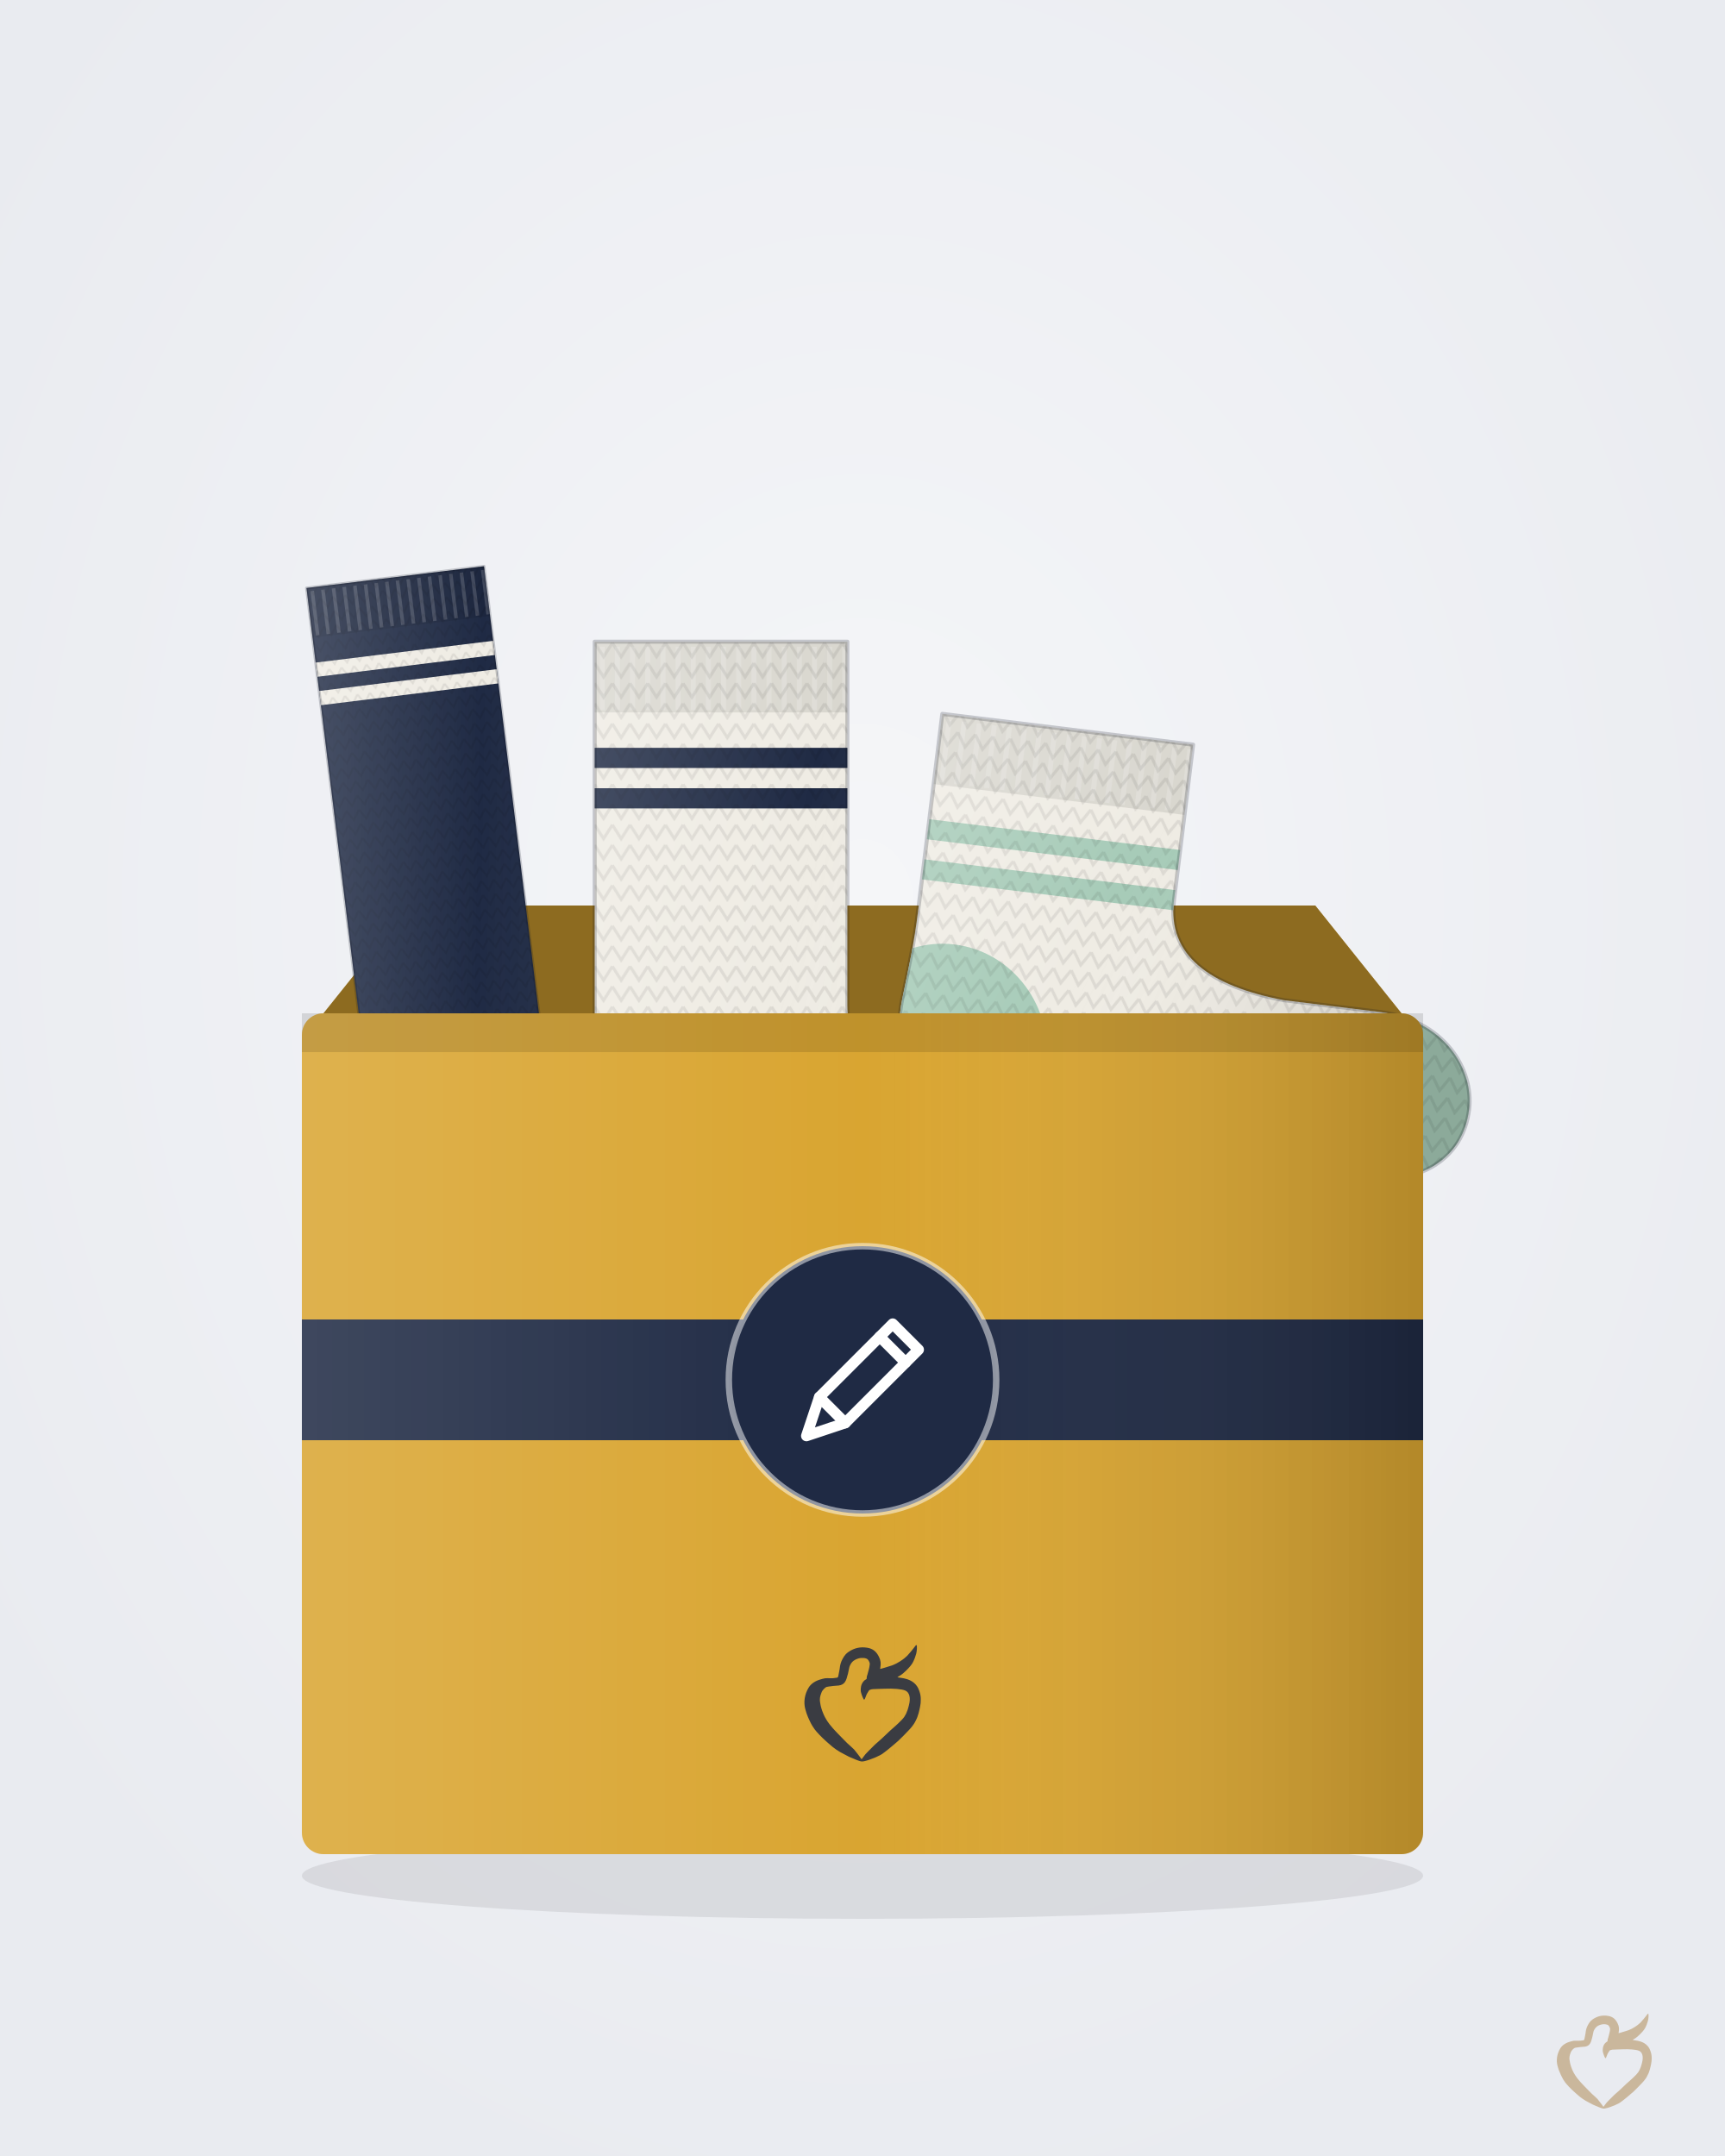
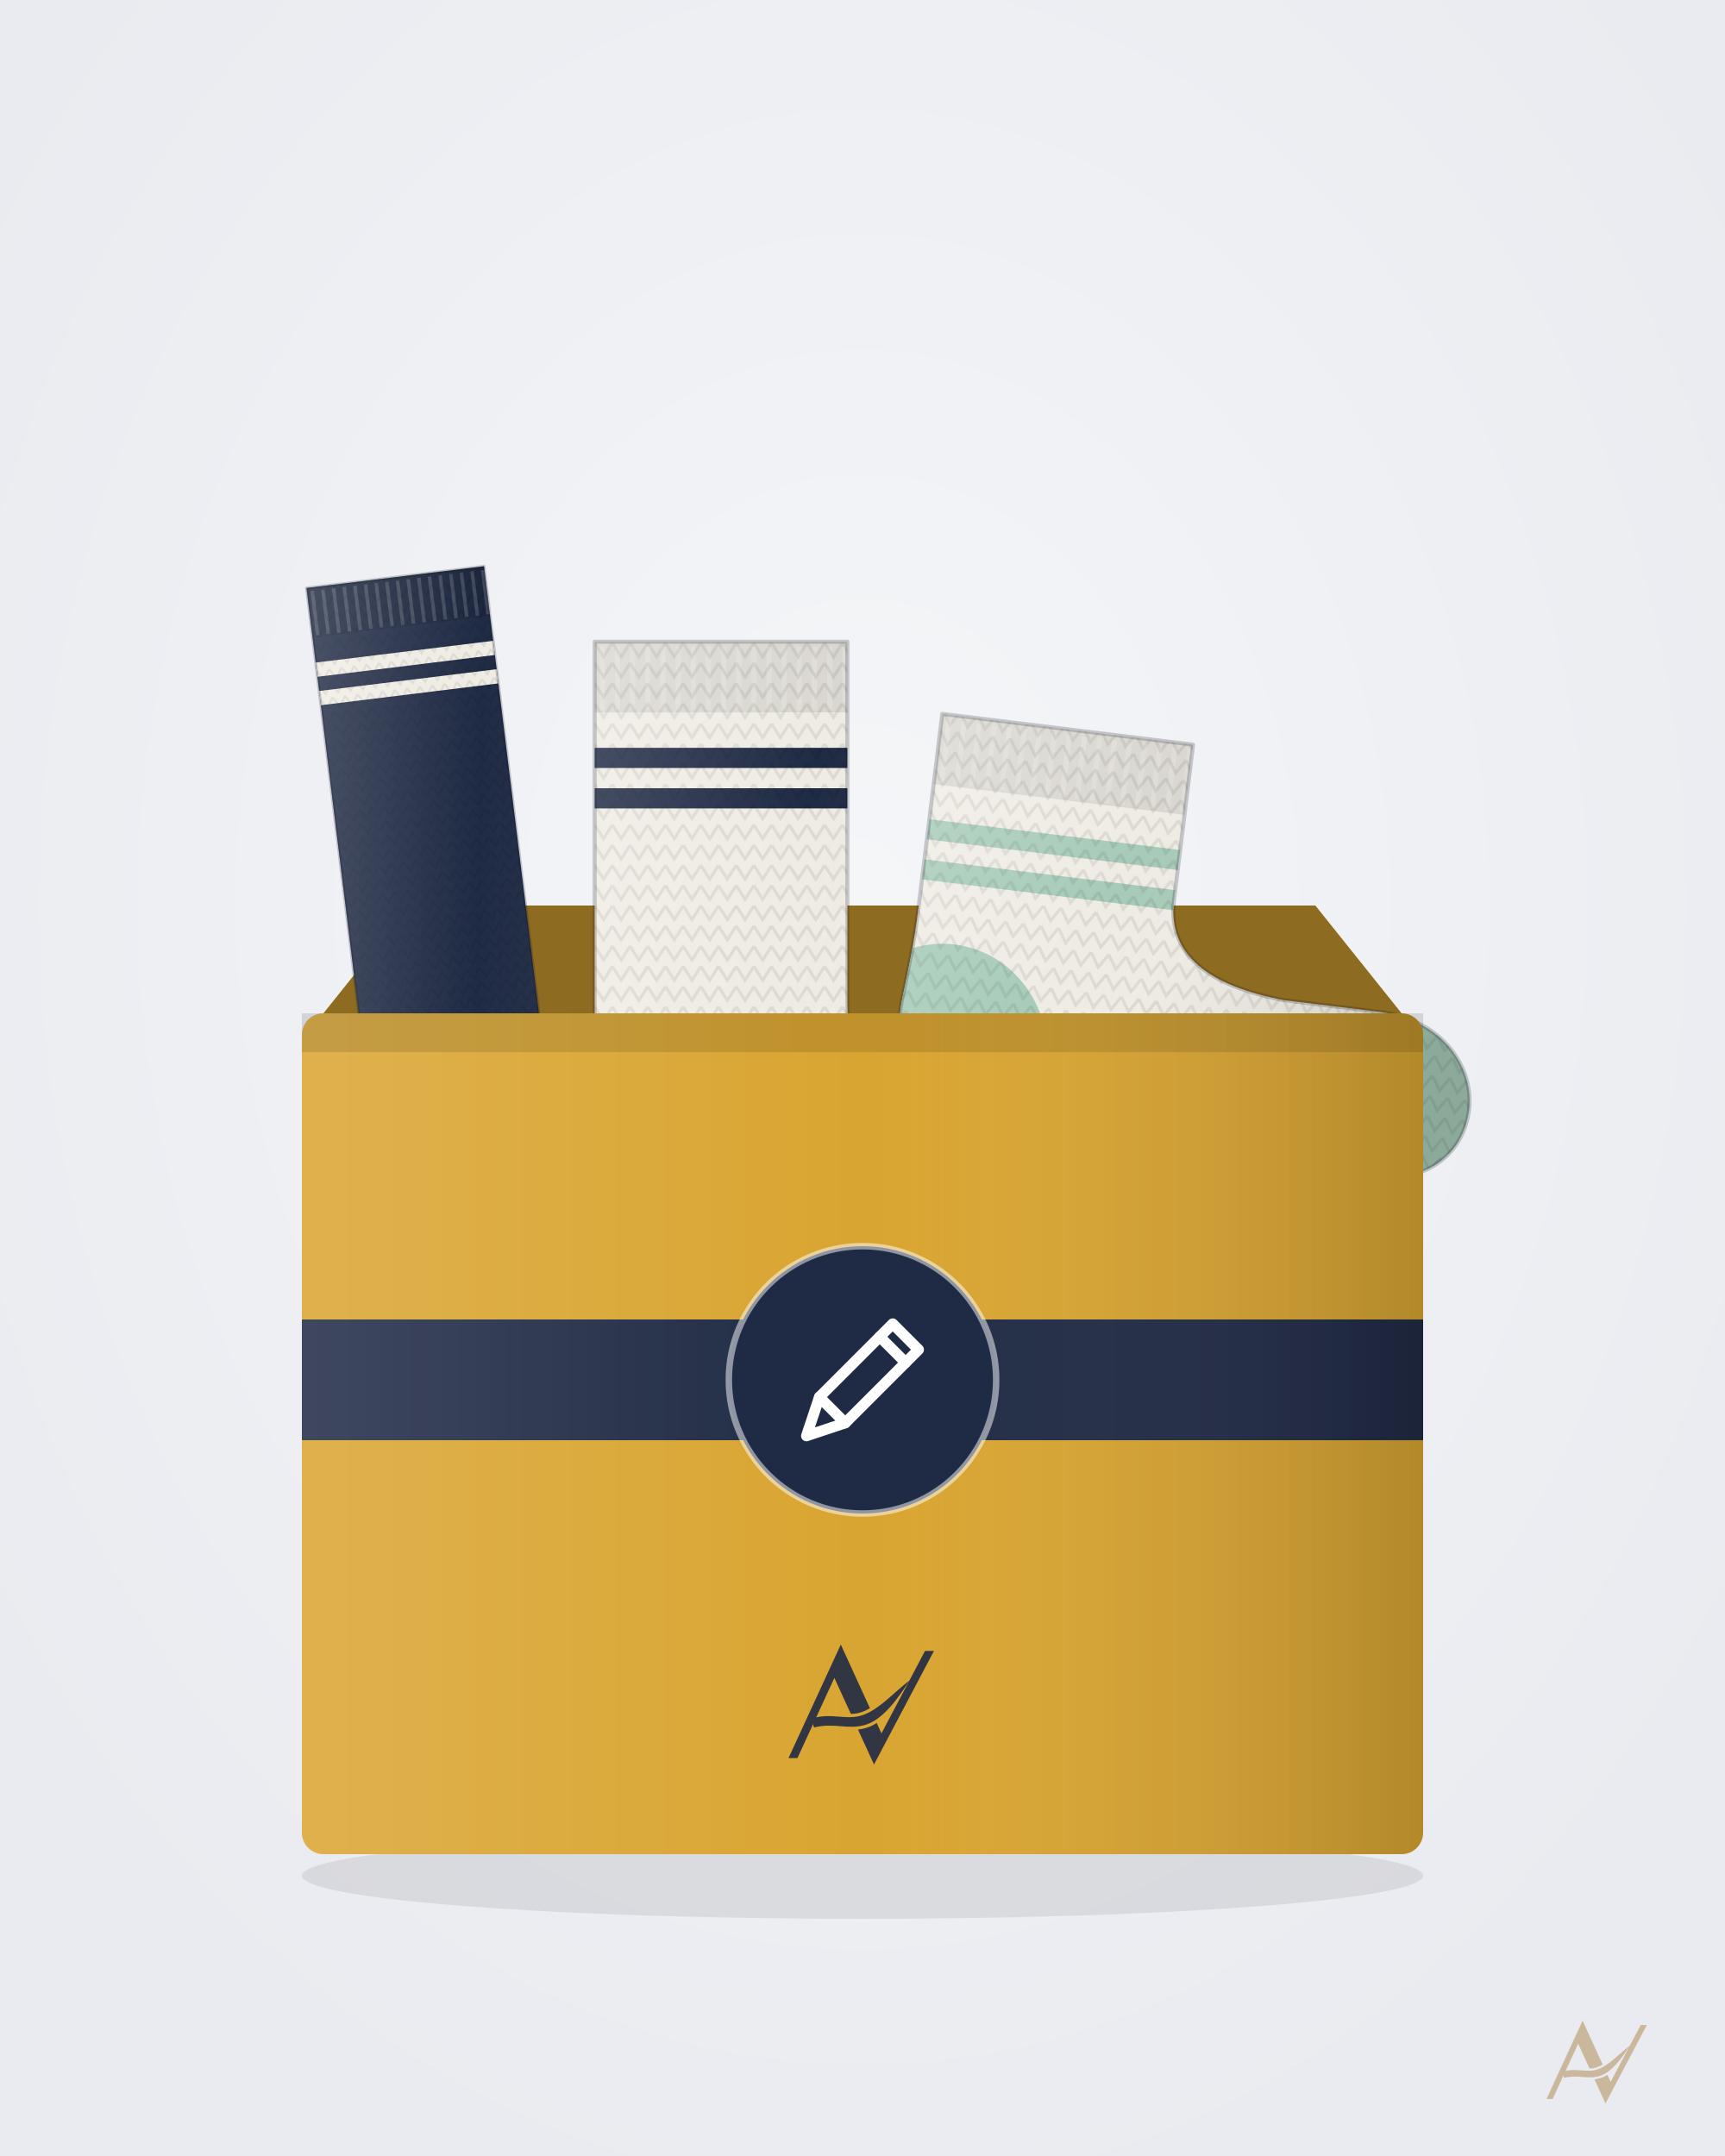
<svg xmlns="http://www.w3.org/2000/svg" viewBox="0 0 800 1000" role="img">
  <defs>
    <radialGradient id="light" cx=".5" cy=".42" r=".62">
      <stop offset="0" stop-color="#fff" stop-opacity=".55" />
      <stop offset="1" stop-color="#fff" stop-opacity="0" />
    </radialGradient>
  </defs>
  <rect width="800" height="1000" fill="#e9ebf0" />
  <rect width="800" height="1000" fill="url(#light)" />
  <ellipse cx="400" cy="870" rx="260" ry="20" fill="#000" fill-opacity=".08" />
  <defs>
    <linearGradient id="bx" x1="0" x2="1">
      <stop offset="0" stop-color="#fff" stop-opacity=".14" />
      <stop offset=".5" stop-color="#fff" stop-opacity="0" />
      <stop offset="1" stop-color="#000" stop-opacity=".18" />
    </linearGradient>
  </defs>
  <path d="M150 470L190 420H610L650 470Z" fill="#d9a531" />
  <path d="M150 470L190 420H610L650 470Z" fill="#000" fill-opacity=".35" />
  <g transform="rotate(-7 250 430) translate(162.1 365.3) scale(0.829646 0.829646)">
    <defs>
      <clipPath id="c-back-to-school-pack-in0">
        <path d="M0 -126H100V200C100 222 118 232 148 234H186C212 234 226 252 226 268C226 288 210 300 188 300H44C14 300 -4 280 -2 252C-1 240 0 230 0 216Z" />
      </clipPath>
      <pattern id="k-back-to-school-pack-in0" width="7" height="8" patternUnits="userSpaceOnUse">
        <path d="M0 0.5L3.5 6L7 0.5" fill="none" stroke="#000" stroke-opacity=".075" stroke-width="1.2" />
      </pattern>
      <linearGradient id="g-back-to-school-pack-in0" x1="0" x2="1" y1="0" y2="0.25">
        <stop offset="0" stop-color="#fff" stop-opacity=".2" />
        <stop offset=".42" stop-color="#fff" stop-opacity="0" />
        <stop offset="1" stop-color="#000" stop-opacity=".16" />
      </linearGradient>
    </defs>
    <path d="M0 -126H100V200C100 222 118 232 148 234H186C212 234 226 252 226 268C226 288 210 300 188 300H44C14 300 -4 280 -2 252C-1 240 0 230 0 216Z" fill="#1f2a44" />
    <g clip-path="url(#c-back-to-school-pack-in0)">
      <rect x="-10" y="-84" width="120" height="8" fill="#efece4" />
      <rect x="-10" y="-68" width="120" height="8" fill="#efece4" />
      <rect x="-10" y="-126" width="120" height="28" fill="#000" fill-opacity=".09" />
      <path d="M3 -124V-99" stroke="#fff" stroke-opacity=".16" stroke-width="2" />
      <path d="M9 -124V-99" stroke="#fff" stroke-opacity=".16" stroke-width="2" />
      <path d="M15 -124V-99" stroke="#fff" stroke-opacity=".16" stroke-width="2" />
      <path d="M21 -124V-99" stroke="#fff" stroke-opacity=".16" stroke-width="2" />
      <path d="M27 -124V-99" stroke="#fff" stroke-opacity=".16" stroke-width="2" />
      <path d="M33 -124V-99" stroke="#fff" stroke-opacity=".16" stroke-width="2" />
      <path d="M39 -124V-99" stroke="#fff" stroke-opacity=".16" stroke-width="2" />
      <path d="M45 -124V-99" stroke="#fff" stroke-opacity=".16" stroke-width="2" />
      <path d="M51 -124V-99" stroke="#fff" stroke-opacity=".16" stroke-width="2" />
      <path d="M57 -124V-99" stroke="#fff" stroke-opacity=".16" stroke-width="2" />
      <path d="M63 -124V-99" stroke="#fff" stroke-opacity=".16" stroke-width="2" />
      <path d="M69 -124V-99" stroke="#fff" stroke-opacity=".16" stroke-width="2" />
      <path d="M75 -124V-99" stroke="#fff" stroke-opacity=".16" stroke-width="2" />
      <path d="M81 -124V-99" stroke="#fff" stroke-opacity=".16" stroke-width="2" />
      <path d="M87 -124V-99" stroke="#fff" stroke-opacity=".16" stroke-width="2" />
      <path d="M93 -124V-99" stroke="#fff" stroke-opacity=".16" stroke-width="2" />
      <path d="M99 -124V-99" stroke="#fff" stroke-opacity=".16" stroke-width="2" />
      <rect x="-30" y="-156" width="290" height="466" fill="url(#k-back-to-school-pack-in0)" />
      <rect x="-6" y="-126" width="236" height="430" fill="url(#g-back-to-school-pack-in0)" />
    </g>
    <path d="M0 -126H100V200C100 222 118 232 148 234H186C212 234 226 252 226 268C226 288 210 300 188 300H44C14 300 -4 280 -2 252C-1 240 0 230 0 216Z" fill="none" stroke="#0b1220" stroke-opacity=".2" stroke-width="1.6" stroke-linejoin="round" />
  </g>
  <g transform="rotate(0 400 430) translate(275.8 232.0) scale(1.171875 1.171875)">
    <defs>
      <clipPath id="c-back-to-school-pack-in1">
        <path d="M0 56H100V200C100 222 118 232 148 234H186C212 234 226 252 226 268C226 288 210 300 188 300H44C14 300 -4 280 -2 252C-1 240 0 230 0 216Z" />
      </clipPath>
      <pattern id="k-back-to-school-pack-in1" width="7" height="8" patternUnits="userSpaceOnUse">
        <path d="M0 0.5L3.5 6L7 0.5" fill="none" stroke="#000" stroke-opacity=".075" stroke-width="1.2" />
      </pattern>
      <linearGradient id="g-back-to-school-pack-in1" x1="0" x2="1" y1="0" y2="0.25">
        <stop offset="0" stop-color="#fff" stop-opacity=".2" />
        <stop offset=".42" stop-color="#fff" stop-opacity="0" />
        <stop offset="1" stop-color="#000" stop-opacity=".16" />
      </linearGradient>
    </defs>
    <path d="M0 56H100V200C100 222 118 232 148 234H186C212 234 226 252 226 268C226 288 210 300 188 300H44C14 300 -4 280 -2 252C-1 240 0 230 0 216Z" fill="#efece4" />
    <g clip-path="url(#c-back-to-school-pack-in1)">
      <rect x="-10" y="98" width="120" height="8" fill="#1f2a44" />
      <rect x="-10" y="114" width="120" height="8" fill="#1f2a44" />
      <rect x="-10" y="56" width="120" height="28" fill="#000" fill-opacity=".09" />
      <path d="M3 58V83" stroke="#fff" stroke-opacity=".16" stroke-width="2" />
      <path d="M9 58V83" stroke="#fff" stroke-opacity=".16" stroke-width="2" />
      <path d="M15 58V83" stroke="#fff" stroke-opacity=".16" stroke-width="2" />
      <path d="M21 58V83" stroke="#fff" stroke-opacity=".16" stroke-width="2" />
      <path d="M27 58V83" stroke="#fff" stroke-opacity=".16" stroke-width="2" />
      <path d="M33 58V83" stroke="#fff" stroke-opacity=".16" stroke-width="2" />
      <path d="M39 58V83" stroke="#fff" stroke-opacity=".16" stroke-width="2" />
      <path d="M45 58V83" stroke="#fff" stroke-opacity=".16" stroke-width="2" />
      <path d="M51 58V83" stroke="#fff" stroke-opacity=".16" stroke-width="2" />
      <path d="M57 58V83" stroke="#fff" stroke-opacity=".16" stroke-width="2" />
      <path d="M63 58V83" stroke="#fff" stroke-opacity=".16" stroke-width="2" />
      <path d="M69 58V83" stroke="#fff" stroke-opacity=".16" stroke-width="2" />
      <path d="M75 58V83" stroke="#fff" stroke-opacity=".16" stroke-width="2" />
      <path d="M81 58V83" stroke="#fff" stroke-opacity=".16" stroke-width="2" />
      <path d="M87 58V83" stroke="#fff" stroke-opacity=".16" stroke-width="2" />
      <path d="M93 58V83" stroke="#fff" stroke-opacity=".16" stroke-width="2" />
      <path d="M99 58V83" stroke="#fff" stroke-opacity=".16" stroke-width="2" />
      <ellipse cx="16" cy="272" rx="42" ry="44" fill="#1f2a44" />
      <ellipse cx="232" cy="266" rx="46" ry="52" fill="#1f2a44" />
      <rect x="-30" y="26" width="290" height="284" fill="url(#k-back-to-school-pack-in1)" />
      <rect x="-6" y="56" width="236" height="248" fill="url(#g-back-to-school-pack-in1)" />
    </g>
    <path d="M0 56H100V200C100 222 118 232 148 234H186C212 234 226 252 226 268C226 288 210 300 188 300H44C14 300 -4 280 -2 252C-1 240 0 230 0 216Z" fill="none" stroke="#0b1220" stroke-opacity=".2" stroke-width="1.6" stroke-linejoin="round" />
  </g>
  <g transform="rotate(7 550 430) translate(425.8 183.9) scale(1.171875 1.171875)">
    <defs>
      <clipPath id="c-back-to-school-pack-in2">
        <path d="M0 138H100V200C100 222 118 232 148 234H186C212 234 226 252 226 268C226 288 210 300 188 300H44C14 300 -4 280 -2 252C-1 240 0 230 0 216Z" />
      </clipPath>
      <pattern id="k-back-to-school-pack-in2" width="7" height="8" patternUnits="userSpaceOnUse">
        <path d="M0 0.5L3.5 6L7 0.5" fill="none" stroke="#000" stroke-opacity=".075" stroke-width="1.2" />
      </pattern>
      <linearGradient id="g-back-to-school-pack-in2" x1="0" x2="1" y1="0" y2="0.25">
        <stop offset="0" stop-color="#fff" stop-opacity=".2" />
        <stop offset=".42" stop-color="#fff" stop-opacity="0" />
        <stop offset="1" stop-color="#000" stop-opacity=".16" />
      </linearGradient>
    </defs>
    <path d="M0 138H100V200C100 222 118 232 148 234H186C212 234 226 252 226 268C226 288 210 300 188 300H44C14 300 -4 280 -2 252C-1 240 0 230 0 216Z" fill="#efece4" />
    <g clip-path="url(#c-back-to-school-pack-in2)">
      <rect x="-10" y="180" width="120" height="8" fill="#a7cbb8" />
      <rect x="-10" y="196" width="120" height="8" fill="#a7cbb8" />
      <rect x="-10" y="138" width="120" height="28" fill="#000" fill-opacity=".09" />
      <path d="M3 140V165" stroke="#fff" stroke-opacity=".16" stroke-width="2" />
      <path d="M9 140V165" stroke="#fff" stroke-opacity=".16" stroke-width="2" />
      <path d="M15 140V165" stroke="#fff" stroke-opacity=".16" stroke-width="2" />
      <path d="M21 140V165" stroke="#fff" stroke-opacity=".16" stroke-width="2" />
      <path d="M27 140V165" stroke="#fff" stroke-opacity=".16" stroke-width="2" />
      <path d="M33 140V165" stroke="#fff" stroke-opacity=".16" stroke-width="2" />
      <path d="M39 140V165" stroke="#fff" stroke-opacity=".16" stroke-width="2" />
      <path d="M45 140V165" stroke="#fff" stroke-opacity=".16" stroke-width="2" />
      <path d="M51 140V165" stroke="#fff" stroke-opacity=".16" stroke-width="2" />
      <path d="M57 140V165" stroke="#fff" stroke-opacity=".16" stroke-width="2" />
      <path d="M63 140V165" stroke="#fff" stroke-opacity=".16" stroke-width="2" />
      <path d="M69 140V165" stroke="#fff" stroke-opacity=".16" stroke-width="2" />
      <path d="M75 140V165" stroke="#fff" stroke-opacity=".16" stroke-width="2" />
      <path d="M81 140V165" stroke="#fff" stroke-opacity=".16" stroke-width="2" />
      <path d="M87 140V165" stroke="#fff" stroke-opacity=".16" stroke-width="2" />
      <path d="M93 140V165" stroke="#fff" stroke-opacity=".16" stroke-width="2" />
      <path d="M99 140V165" stroke="#fff" stroke-opacity=".16" stroke-width="2" />
      <ellipse cx="16" cy="272" rx="42" ry="44" fill="#a7cbb8" />
      <ellipse cx="232" cy="266" rx="46" ry="52" fill="#a7cbb8" />
      <rect x="-30" y="108" width="290" height="202" fill="url(#k-back-to-school-pack-in2)" />
      <rect x="-6" y="138" width="236" height="166" fill="url(#g-back-to-school-pack-in2)" />
    </g>
    <path d="M0 138H100V200C100 222 118 232 148 234H186C212 234 226 252 226 268C226 288 210 300 188 300H44C14 300 -4 280 -2 252C-1 240 0 230 0 216Z" fill="none" stroke="#0b1220" stroke-opacity=".2" stroke-width="1.6" stroke-linejoin="round" />
  </g>
  <rect x="140" y="470" width="520" height="390" rx="10" fill="#d9a531" />
  <rect x="140" y="470" width="520" height="390" rx="10" fill="url(#bx)" />
  <rect x="140" y="470" width="520" height="18" fill="#000" fill-opacity=".12" />
  <rect x="140" y="612" width="520" height="56" fill="#1f2a44" />
  <rect x="140" y="612" width="520" height="56" fill="url(#bx)" />
  <circle cx="400" cy="640" r="62" fill="#1f2a44" stroke="#fff" stroke-opacity=".5" stroke-width="3" />
  <g transform="translate(400 640)" fill="none" stroke="#fff" stroke-width="5" stroke-linecap="round" stroke-linejoin="round">
    <path d="M-26 26L-20 8L14 -26L26 -14L-8 20Z" />
    <path d="M-20 8L-8 20M8 -20L20 -8" />
  </g>
-   <g transform="translate(400 790) scale(0.0833) translate(-323.5 -324)" fill="#1f2a44" fill-opacity=".85" fill-rule="evenodd">
-     <path d="M313.3 647.4C311.0 646.9 308.1 646.0 306.8 645.5C305.6 645.0 303.2 644.3 301.6 643.8C300.0 643.4 296.8 642.2 294.5 641.2C292.1 640.2 289.6 639.2 288.8 639.0C288.1 638.8 285.7 637.8 283.5 636.8C281.3 635.8 277.7 634.2 275.5 633.3C273.3 632.5 269.8 631.0 267.7 630.1C265.6 629.2 263.5 628.3 263.0 628.2C262.6 628.0 260.6 627.2 258.5 626.3C256.5 625.4 253.5 624.1 251.8 623.4C250.2 622.8 247.9 621.8 246.8 621.2C237.4 616.1 233.8 614.2 221.8 608.0C214.9 604.5 204.9 599.1 197.8 595.1C187.1 589.0 164.2 573.5 158.7 568.4C157.5 567.4 154.2 564.5 151.3 562.2C148.5 559.8 144.8 556.6 143.2 555.1C141.5 553.7 138.5 551.1 136.4 549.4C132.1 545.9 128.5 542.8 124.2 538.6C122.5 537.0 119.7 534.5 118.0 533.0C97.5 515.1 66.5 482.6 56.3 468.2C52.9 463.4 46.8 454.2 45.5 451.8C45.0 450.9 43.5 448.5 42.2 446.5C35.7 436.2 20.2 403.1 15.0 388.3C13.5 384.0 12.0 379.8 11.6 378.9C11.0 377.4 7.5 365.4 5.1 357.0C-5.6 318.5 1.1 274.3 23.3 237.5C37.0 214.8 62.1 198.1 94.5 190.0C97.4 189.2 100.6 188.4 101.5 188.0C103.6 187.3 109.7 185.9 114.5 185.1C118.5 184.5 128.9 184.3 148.5 184.7C157.7 184.8 158.9 184.8 163.2 184.1C165.7 183.7 170.6 183.0 174.0 182.7C187.9 181.2 187.1 182.3 191.5 158.2C192.1 154.7 193.4 148.3 194.3 144.0C195.2 139.7 196.1 134.7 196.3 132.8C198.8 109.7 202.4 97.0 211.9 78.2C216.5 69.0 223.8 58.3 230.8 50.5C233.0 48.1 242.4 40.2 246.2 37.7C278.1 16.2 310.9 8.9 348.7 14.7C380.4 19.6 400.8 35.4 415.8 67.0C425.1 86.6 426.8 101.6 422.7 126.0C422.3 128.1 421.9 130.2 421.8 130.8C421.4 133.4 422.9 133.3 432.8 130.3C435.8 129.4 445.1 126.6 453.7 124.1C485.2 115.0 493.6 111.9 513.1 102.1C522.7 97.3 542.0 85.2 548.6 79.8C551.6 77.4 554.0 75.5 557.7 72.7C563.0 68.6 568.5 63.7 572.5 59.6C578.9 53.0 581.1 50.5 591.0 38.5C592.1 37.2 593.8 35.2 594.8 34.0C598.1 30.2 607.0 19.0 609.0 16.2C618.7 2.3 622.7 -1.6 624.8 0.5C628.1 3.8 626.5 35.2 622.3 49.0C616.0 69.8 612.4 79.7 607.3 89.8C605.2 93.9 603.2 97.7 602.8 98.4C602.4 99.0 601.3 101.0 600.3 102.7C599.4 104.4 597.0 107.9 595.0 110.3C593.1 112.8 590.4 116.3 589.0 118.0C579.0 130.9 549.2 159.5 539.7 165.2C538.3 166.1 534.8 168.3 532.0 170.2C529.2 172.1 525.2 174.5 523.1 175.6C516.3 179.4 516.5 179.5 528.8 181.2C539.3 182.6 549.2 184.1 551.5 184.8C552.4 185.1 556.5 186.1 560.7 187.0C599.5 195.9 626.7 218.5 638.1 251.2C639.0 253.6 640.5 257.9 641.5 260.8C643.5 266.8 645.7 275.8 646.5 281.7C648.1 294.3 648.1 294.2 647.9 307.8C647.7 321.5 647.2 326.3 645.0 337.7C644.7 339.6 644.1 342.7 643.8 344.7C643.5 346.6 643.0 349.2 642.7 350.5C642.3 351.8 641.8 354.2 641.5 355.8C639.5 367.1 633.6 388.7 630.0 397.7C628.9 400.5 627.5 404.3 626.8 406.2C625.2 410.5 617.3 426.7 614.8 430.5C613.8 432.2 612.2 434.8 611.3 436.5C610.3 438.2 608.4 441.2 606.8 443.2C605.3 445.2 603.5 447.8 602.7 448.9C601.9 450.1 600.1 452.5 598.6 454.3C597.1 456.0 594.9 458.7 593.7 460.2C592.5 461.6 590.7 463.7 589.7 464.8C588.6 465.9 586.7 468.2 585.3 469.8C581.7 474.2 558.1 498.8 552.2 504.3C546.1 510.1 528.1 527.7 526.1 529.9C524.9 531.3 522.8 533.2 521.5 534.3C518.0 537.1 510.7 543.4 506.7 547.0C504.7 548.8 502.3 550.9 501.3 551.7C500.3 552.5 498.2 554.4 496.5 555.8C493.3 558.7 489.0 562.3 480.7 569.1C477.8 571.4 475.3 573.5 475.0 573.8C474.7 574.2 472.6 575.9 470.3 577.7C465.9 581.2 461.1 585.0 457.7 587.8C456.5 588.7 453.9 590.8 451.8 592.3C449.8 593.9 446.9 596.1 445.5 597.2C434.8 605.6 430.8 608.3 420.6 613.7C414.1 617.1 399.5 624.0 395.3 625.7C393.8 626.3 390.6 627.6 388.2 628.5C383.6 630.4 368.5 636.1 362.2 638.4C360.2 639.1 356.2 640.4 353.5 641.2C350.8 642.0 346.4 643.2 343.9 644.0C329.0 648.4 321.7 649.2 313.3 647.4ZM319.4 635.1C319.7 634.8 321.4 632.4 323.2 629.8C334.6 613.3 343.8 602.5 357.5 589.4C366.6 580.6 384.2 563.0 387.6 559.4C389.1 557.7 391.9 555.0 393.8 553.4C395.6 551.8 398.5 549.3 400.1 547.8C401.8 546.3 404.2 544.2 405.5 543.1C406.8 542.1 410.6 538.8 413.8 535.8C417.1 532.9 421.1 529.4 422.6 528.0C424.2 526.7 426.8 524.3 428.4 522.9C429.9 521.4 433.6 518.0 436.5 515.3C446.8 505.9 464.0 489.6 464.0 489.3C464.0 489.2 466.6 486.7 469.7 483.8C472.9 480.9 477.2 476.8 479.3 474.8C481.4 472.8 484.4 470.2 485.9 469.0C488.6 466.8 494.9 461.2 499.2 457.3C500.4 456.1 503.1 453.8 505.0 452.1C508.7 449.0 510.6 447.3 521.1 437.4C537.2 422.3 550.6 408.0 555.9 400.1C558.9 395.7 564.5 386.0 566.2 382.2C568.8 376.6 573.2 365.6 574.0 362.8C574.4 361.6 575.3 358.8 576.0 356.7C576.7 354.6 578.1 349.9 579.0 346.3C579.9 342.8 581.3 337.7 582.0 335.0C593.0 294.0 584.8 262.3 560.8 252.9C540.4 244.8 496.3 241.2 446.3 243.3C429.0 244.1 419.7 244.4 403.7 244.6C380.5 245.1 375.7 245.6 368.1 248.2C360.4 250.9 360.0 251.3 354.2 261.8C353.3 263.5 351.9 265.7 351.0 266.8C348.3 270.3 345.0 277.5 342.2 286.0C338.7 296.6 334.8 304.0 332.7 304.0C329.1 304.0 319.3 280.8 314.5 260.9C312.4 252.1 313.9 232.8 317.6 222.2C322.3 208.6 332.2 196.5 343.5 190.6C346.8 188.9 346.6 189.5 346.8 182.7C347.0 175.9 348.2 170.7 350.6 165.9C351.0 165.0 351.6 162.9 351.9 161.2C352.5 157.1 353.4 153.9 355.5 147.5C360.1 133.6 364.4 110.5 363.9 102.7C363.5 96.8 357.3 84.5 352.3 79.7C343.7 71.3 319.0 69.1 299.5 74.9C279.5 80.8 264.7 92.3 256.8 108.1C256.1 109.4 255.2 111.0 254.8 111.7C251.9 116.3 249.4 124.6 248.0 133.8C247.2 139.8 243.6 156.4 242.6 159.7C241.3 163.2 240.1 167.5 239.5 170.2C230.1 211.7 215.3 225.2 178.0 226.3C168.2 226.7 166.5 226.8 159.9 227.8C156.0 228.5 151.1 229.2 149.1 229.3C147.1 229.5 144.5 229.8 143.2 230.0C141.9 230.2 139.7 230.4 138.3 230.5C134.8 230.8 126.8 232.2 124.1 233.0C115.3 235.7 98.9 253.0 95.8 263.0C95.3 264.6 94.3 267.3 93.5 269.2C86.7 285.2 84.4 303.9 87.3 318.0C87.9 320.9 88.6 325.0 88.9 327.2C89.1 329.4 89.8 333.0 90.3 335.3C90.9 337.6 91.4 340.3 91.7 341.4C91.9 342.4 92.5 344.8 93.0 346.7C93.6 348.6 94.6 352.3 95.4 355.0C96.1 357.7 97.3 361.4 98.1 363.3C98.8 365.3 100.1 368.7 100.9 370.9C101.7 373.2 103.6 377.9 105.1 381.4C106.7 385.0 108.3 388.7 108.7 389.7C110.6 394.6 117.2 407.1 121.5 413.8C123.3 416.8 126.0 421.2 127.5 423.6C132.4 431.8 146.8 450.2 158.2 462.8C159.8 464.6 162.4 467.5 164.0 469.3C165.5 471.1 168.5 474.3 170.6 476.5C172.8 478.7 177.0 483.2 180.0 486.4C183.0 489.7 186.3 493.1 187.3 494.1C189.8 496.5 212.6 519.8 214.0 521.5C216.9 524.9 234.0 542.2 238.2 546.0C243.0 550.2 246.9 553.9 260.3 566.0C274.1 578.7 275.3 579.8 277.1 581.9C279.0 584.1 283.3 589.5 286.7 594.0C287.8 595.6 290.1 598.4 291.7 600.3C293.3 602.3 295.1 604.7 295.9 605.7C296.6 606.7 298.6 609.3 300.4 611.5C302.1 613.7 304.5 616.9 305.7 618.5C306.8 620.2 308.4 622.2 309.2 623.2C309.9 624.1 311.1 625.7 311.7 626.7C312.3 627.7 313.6 629.6 314.6 631.0C318.1 636.0 318.4 636.2 319.4 635.1Z" />
+   <g transform="translate(400 790) scale(0.5918) translate(-61 -49)" opacity=".9">
+     <defs>
+       <clipPath id="bxback-to-school-pack-z">
+         <rect x="38" y="0" width="42" height="100" />
+       </clipPath>
+       <mask id="bxback-to-school-pack-m" maskUnits="userSpaceOnUse" x="-10" y="-10" width="140" height="120">
+         <rect x="-10" y="-10" width="140" height="120" fill="#fff" />
+         <path d="M21 61C37 56 49 63 62 58S85 41 98 31C89 45 77 62 63 66S39 64 23 68Z" fill="none" stroke="#000" stroke-width="5" stroke-linejoin="round" clip-path="url(#bxback-to-school-pack-z)" />
+       </mask>
+     </defs>
+     <g fill="#1f2a44">
+       <path d="M3 92L44 3L75.86 72.65L110 8L117 8L70 97L38.96 29.14L10 92Z" mask="url(#bxback-to-school-pack-m)" />
+       <path d="M21 61C37 56 49 63 62 58S85 41 98 31C89 45 77 62 63 66S39 64 23 68Z" />
+     </g>
  </g>
-   <g transform="translate(722 934) scale(0.0679)" fill="#b08d57" fill-opacity=".55" fill-rule="evenodd">
-     <path d="M313.3 647.4C311.0 646.9 308.1 646.0 306.8 645.5C305.6 645.0 303.2 644.3 301.6 643.8C300.0 643.4 296.8 642.2 294.5 641.2C292.1 640.2 289.6 639.2 288.8 639.0C288.1 638.8 285.7 637.8 283.5 636.8C281.3 635.8 277.7 634.2 275.5 633.3C273.3 632.5 269.8 631.0 267.7 630.1C265.6 629.2 263.5 628.3 263.0 628.2C262.6 628.0 260.6 627.2 258.5 626.3C256.5 625.4 253.5 624.1 251.8 623.4C250.2 622.8 247.9 621.8 246.8 621.2C237.4 616.1 233.8 614.2 221.8 608.0C214.9 604.5 204.9 599.1 197.8 595.1C187.1 589.0 164.2 573.5 158.7 568.4C157.5 567.4 154.2 564.5 151.3 562.2C148.5 559.8 144.8 556.6 143.2 555.1C141.5 553.7 138.5 551.1 136.4 549.4C132.1 545.9 128.5 542.8 124.2 538.6C122.5 537.0 119.7 534.5 118.0 533.0C97.5 515.1 66.5 482.6 56.3 468.2C52.9 463.4 46.8 454.2 45.5 451.8C45.0 450.9 43.5 448.5 42.2 446.5C35.7 436.2 20.2 403.1 15.0 388.3C13.5 384.0 12.0 379.8 11.6 378.9C11.0 377.4 7.5 365.4 5.1 357.0C-5.6 318.5 1.1 274.3 23.3 237.5C37.0 214.8 62.1 198.1 94.5 190.0C97.4 189.2 100.6 188.4 101.5 188.0C103.6 187.3 109.7 185.9 114.5 185.1C118.5 184.5 128.9 184.3 148.5 184.7C157.7 184.8 158.9 184.8 163.2 184.1C165.7 183.7 170.6 183.0 174.0 182.7C187.9 181.2 187.1 182.3 191.5 158.2C192.1 154.7 193.4 148.3 194.3 144.0C195.2 139.7 196.1 134.7 196.3 132.8C198.8 109.7 202.4 97.0 211.9 78.2C216.5 69.0 223.8 58.3 230.8 50.5C233.0 48.1 242.4 40.2 246.2 37.7C278.1 16.2 310.9 8.9 348.7 14.7C380.4 19.6 400.8 35.4 415.8 67.0C425.1 86.6 426.8 101.6 422.7 126.0C422.3 128.1 421.9 130.2 421.8 130.8C421.4 133.4 422.9 133.3 432.8 130.3C435.8 129.4 445.1 126.6 453.7 124.1C485.2 115.0 493.6 111.9 513.1 102.1C522.7 97.3 542.0 85.2 548.6 79.8C551.6 77.4 554.0 75.5 557.7 72.7C563.0 68.6 568.5 63.7 572.5 59.6C578.9 53.0 581.1 50.5 591.0 38.5C592.1 37.2 593.8 35.2 594.8 34.0C598.1 30.2 607.0 19.0 609.0 16.2C618.7 2.3 622.7 -1.6 624.8 0.5C628.1 3.8 626.5 35.2 622.3 49.0C616.0 69.8 612.4 79.7 607.3 89.8C605.2 93.9 603.2 97.7 602.8 98.4C602.4 99.0 601.3 101.0 600.3 102.7C599.4 104.4 597.0 107.9 595.0 110.3C593.1 112.8 590.4 116.3 589.0 118.0C579.0 130.9 549.2 159.5 539.7 165.2C538.3 166.1 534.8 168.3 532.0 170.2C529.2 172.1 525.2 174.5 523.1 175.6C516.3 179.4 516.5 179.5 528.8 181.2C539.3 182.6 549.2 184.1 551.5 184.8C552.4 185.1 556.5 186.1 560.7 187.0C599.5 195.9 626.7 218.5 638.1 251.2C639.0 253.6 640.5 257.9 641.5 260.8C643.5 266.8 645.7 275.8 646.5 281.7C648.1 294.3 648.1 294.2 647.9 307.8C647.7 321.5 647.2 326.3 645.0 337.7C644.7 339.6 644.1 342.7 643.8 344.7C643.5 346.6 643.0 349.2 642.7 350.5C642.3 351.8 641.8 354.2 641.5 355.8C639.5 367.1 633.6 388.7 630.0 397.7C628.9 400.5 627.5 404.3 626.8 406.2C625.2 410.5 617.3 426.7 614.8 430.5C613.8 432.2 612.2 434.8 611.3 436.5C610.3 438.2 608.4 441.2 606.8 443.2C605.3 445.2 603.5 447.8 602.7 448.9C601.9 450.1 600.1 452.5 598.6 454.3C597.1 456.0 594.9 458.7 593.7 460.2C592.5 461.6 590.7 463.7 589.7 464.8C588.6 465.9 586.7 468.2 585.3 469.8C581.7 474.2 558.1 498.8 552.2 504.3C546.1 510.1 528.1 527.7 526.1 529.9C524.9 531.3 522.8 533.2 521.5 534.3C518.0 537.1 510.7 543.4 506.7 547.0C504.7 548.8 502.3 550.9 501.3 551.7C500.3 552.5 498.2 554.4 496.5 555.8C493.3 558.7 489.0 562.3 480.7 569.1C477.8 571.4 475.3 573.5 475.0 573.8C474.7 574.2 472.6 575.9 470.3 577.7C465.9 581.2 461.1 585.0 457.7 587.8C456.5 588.7 453.9 590.8 451.8 592.3C449.8 593.9 446.9 596.1 445.5 597.2C434.8 605.6 430.8 608.3 420.6 613.7C414.1 617.1 399.5 624.0 395.3 625.7C393.8 626.3 390.6 627.6 388.2 628.5C383.6 630.4 368.5 636.1 362.2 638.4C360.2 639.1 356.2 640.4 353.5 641.2C350.8 642.0 346.4 643.2 343.9 644.0C329.0 648.4 321.7 649.2 313.3 647.4ZM319.4 635.1C319.7 634.8 321.4 632.4 323.2 629.8C334.6 613.3 343.8 602.5 357.5 589.4C366.6 580.6 384.2 563.0 387.6 559.4C389.1 557.7 391.9 555.0 393.8 553.4C395.6 551.8 398.5 549.3 400.1 547.8C401.8 546.3 404.2 544.2 405.5 543.1C406.8 542.1 410.6 538.8 413.8 535.8C417.1 532.9 421.1 529.4 422.6 528.0C424.2 526.7 426.8 524.3 428.4 522.9C429.9 521.4 433.6 518.0 436.5 515.3C446.8 505.9 464.0 489.6 464.0 489.3C464.0 489.2 466.6 486.7 469.7 483.8C472.9 480.9 477.2 476.8 479.3 474.8C481.4 472.8 484.4 470.2 485.9 469.0C488.6 466.8 494.9 461.2 499.2 457.3C500.4 456.1 503.1 453.8 505.0 452.1C508.7 449.0 510.6 447.3 521.1 437.4C537.2 422.3 550.6 408.0 555.9 400.1C558.9 395.7 564.5 386.0 566.2 382.2C568.8 376.6 573.2 365.6 574.0 362.8C574.4 361.6 575.3 358.8 576.0 356.7C576.7 354.6 578.1 349.9 579.0 346.3C579.9 342.8 581.3 337.7 582.0 335.0C593.0 294.0 584.8 262.3 560.8 252.9C540.4 244.8 496.3 241.2 446.3 243.3C429.0 244.1 419.7 244.4 403.7 244.6C380.5 245.1 375.7 245.6 368.1 248.2C360.4 250.9 360.0 251.3 354.2 261.8C353.3 263.5 351.9 265.7 351.0 266.8C348.3 270.3 345.0 277.5 342.2 286.0C338.7 296.6 334.8 304.0 332.7 304.0C329.1 304.0 319.3 280.8 314.5 260.9C312.4 252.1 313.9 232.8 317.6 222.2C322.3 208.6 332.2 196.5 343.5 190.6C346.8 188.9 346.6 189.5 346.8 182.7C347.0 175.9 348.2 170.7 350.6 165.9C351.0 165.0 351.6 162.9 351.9 161.2C352.5 157.1 353.4 153.9 355.5 147.5C360.1 133.6 364.4 110.5 363.9 102.7C363.5 96.8 357.3 84.5 352.3 79.7C343.7 71.3 319.0 69.1 299.5 74.9C279.5 80.8 264.7 92.3 256.8 108.1C256.1 109.4 255.2 111.0 254.8 111.7C251.9 116.3 249.4 124.6 248.0 133.8C247.2 139.8 243.6 156.4 242.6 159.7C241.3 163.2 240.1 167.5 239.5 170.2C230.1 211.7 215.3 225.2 178.0 226.3C168.2 226.7 166.5 226.8 159.9 227.8C156.0 228.5 151.1 229.2 149.1 229.3C147.1 229.5 144.5 229.8 143.2 230.0C141.9 230.2 139.7 230.4 138.3 230.5C134.8 230.8 126.8 232.2 124.1 233.0C115.3 235.7 98.9 253.0 95.8 263.0C95.3 264.6 94.3 267.3 93.5 269.2C86.7 285.2 84.4 303.9 87.3 318.0C87.9 320.9 88.6 325.0 88.9 327.2C89.1 329.4 89.8 333.0 90.3 335.3C90.9 337.6 91.4 340.3 91.7 341.4C91.9 342.4 92.5 344.8 93.0 346.7C93.6 348.6 94.6 352.3 95.4 355.0C96.1 357.7 97.3 361.4 98.1 363.3C98.8 365.3 100.1 368.7 100.9 370.9C101.7 373.2 103.6 377.9 105.1 381.4C106.7 385.0 108.3 388.7 108.7 389.7C110.6 394.6 117.2 407.1 121.5 413.8C123.3 416.8 126.0 421.2 127.5 423.6C132.4 431.8 146.8 450.2 158.2 462.8C159.8 464.6 162.4 467.5 164.0 469.3C165.5 471.1 168.5 474.3 170.6 476.5C172.8 478.7 177.0 483.2 180.0 486.4C183.0 489.7 186.3 493.1 187.3 494.1C189.8 496.5 212.6 519.8 214.0 521.5C216.9 524.9 234.0 542.2 238.2 546.0C243.0 550.2 246.9 553.9 260.3 566.0C274.1 578.7 275.3 579.8 277.1 581.9C279.0 584.1 283.3 589.5 286.7 594.0C287.8 595.6 290.1 598.4 291.7 600.3C293.3 602.3 295.1 604.7 295.9 605.7C296.6 606.7 298.6 609.3 300.4 611.5C302.1 613.7 304.5 616.9 305.7 618.5C306.8 620.2 308.4 622.2 309.2 623.2C309.9 624.1 311.1 625.7 311.7 626.7C312.3 627.7 313.6 629.6 314.6 631.0C318.1 636.0 318.4 636.2 319.4 635.1Z" />
+   <g transform="translate(716 936) scale(0.4082)" opacity=".55">
+     <defs>
+       <clipPath id="wm-z">
+         <rect x="38" y="0" width="42" height="100" />
+       </clipPath>
+       <mask id="wm-m" maskUnits="userSpaceOnUse" x="-10" y="-10" width="140" height="120">
+         <rect x="-10" y="-10" width="140" height="120" fill="#fff" />
+         <path d="M21 61C37 56 49 63 62 58S85 41 98 31C89 45 77 62 63 66S39 64 23 68Z" fill="none" stroke="#000" stroke-width="5" stroke-linejoin="round" clip-path="url(#wm-z)" />
+       </mask>
+     </defs>
+     <g fill="#b08d57">
+       <path d="M3 92L44 3L75.86 72.65L110 8L117 8L70 97L38.96 29.14L10 92Z" mask="url(#wm-m)" />
+       <path d="M21 61C37 56 49 63 62 58S85 41 98 31C89 45 77 62 63 66S39 64 23 68Z" />
+     </g>
  </g>
</svg>
